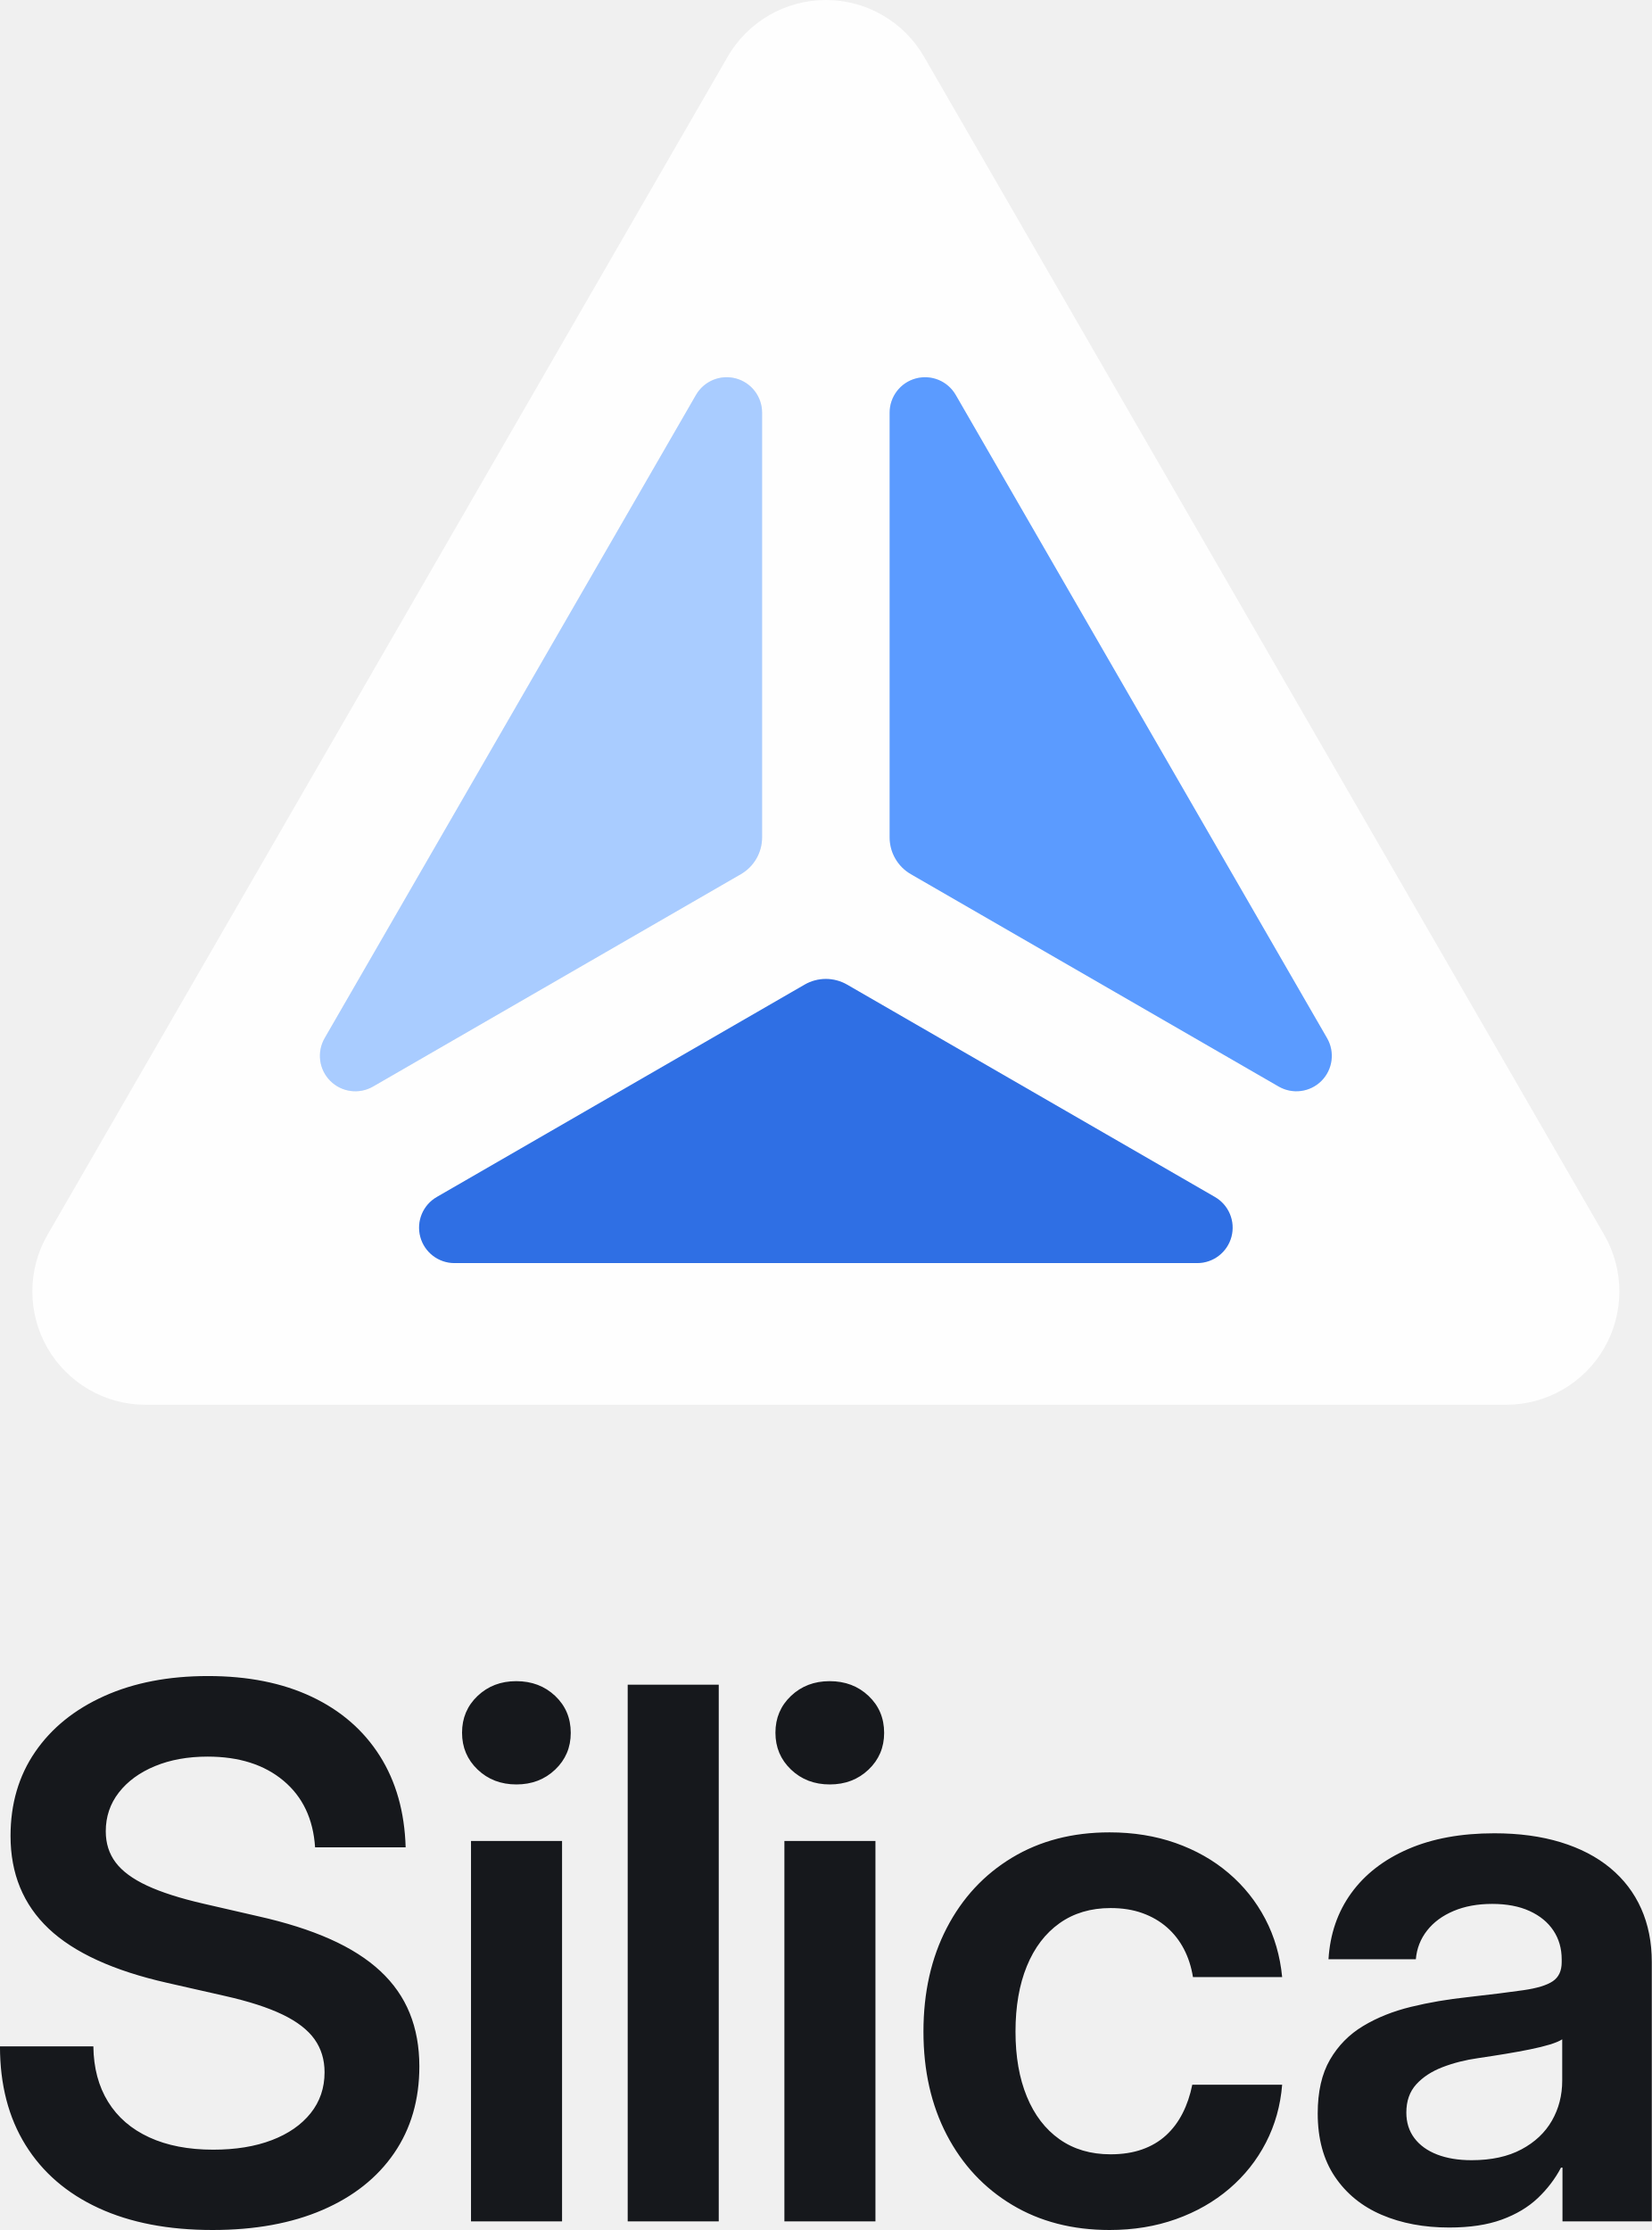
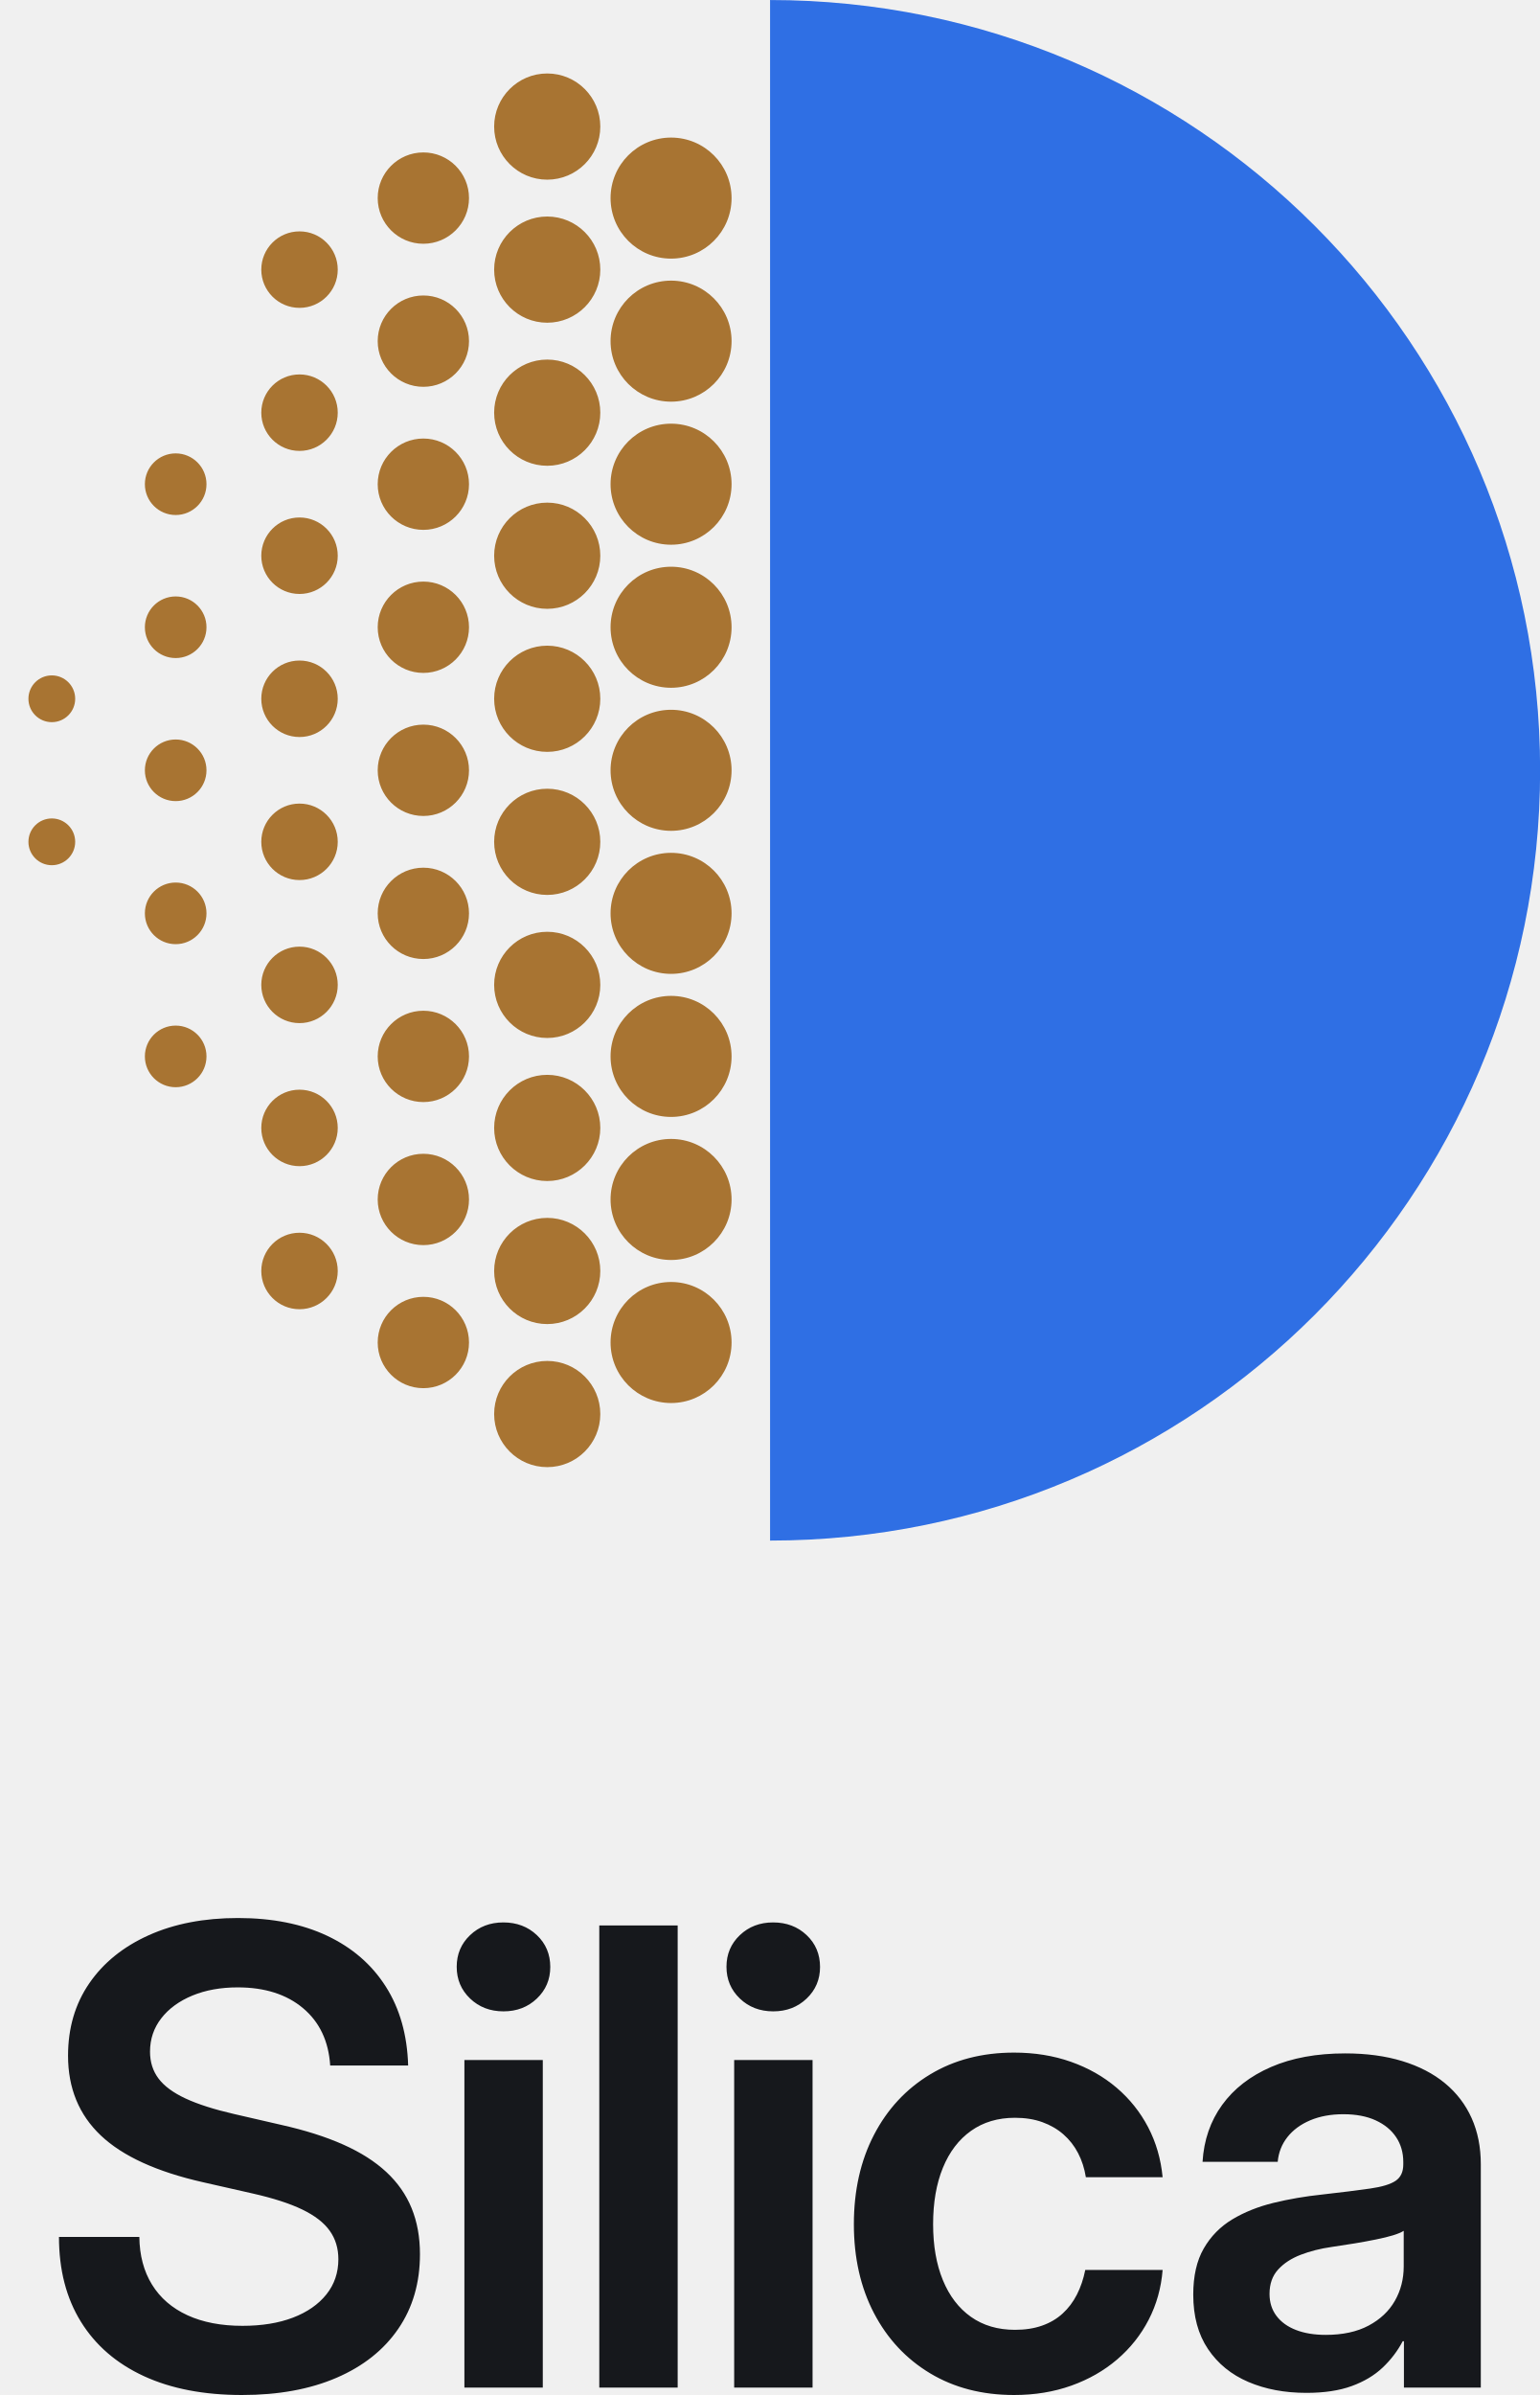
- <svg xmlns="http://www.w3.org/2000/svg" width="75.251" height="101.586" viewBox="0 0 75.251 101.586">
-   <g transform="translate(-3.691 -4.843) scale(1.291)">
-     <path fill="#FFFFFF" fill-opacity="0.92" fill-rule="evenodd" d="M28.536 5.751A4 4 0 0 1 35.464 5.751L59.464 47.321A4 4 0 0 1 56 53.321L8 53.321A4 4 0 0 1 4.536 47.321ZM29.75 18.313A1.25 1.25 0 0 0 27.417 17.688L14.315 40.383A1.25 1.25 0 0 0 16.022 42.091L29 34.598A1.5 1.5 0 0 0 29.75 33.299ZM36.583 17.688A1.25 1.25 0 0 0 34.25 18.313L34.25 33.299A1.5 1.5 0 0 0 35 34.598L47.978 42.091A1.25 1.25 0 0 0 49.685 40.383ZM32.75 38.495A1.5 1.5 0 0 0 31.25 38.495L18.272 45.988A1.25 1.25 0 0 0 18.897 48.321L45.103 48.321A1.25 1.25 0 0 0 45.728 45.988Z" />
-     <path fill="#A9CCFF" d="M29.75 18.313A1.25 1.25 0 0 0 27.417 17.688L14.315 40.383A1.25 1.25 0 0 0 16.022 42.091L29 34.598A1.5 1.5 0 0 0 29.75 33.299Z" />
-     <path fill="#5B9BFF" d="M36.583 17.688A1.25 1.25 0 0 0 34.25 18.313L34.25 33.299A1.5 1.5 0 0 0 35 34.598L47.978 42.091A1.25 1.25 0 0 0 49.685 40.383Z" />
-     <path fill="#2F6FE4" d="M32.75 38.495A1.5 1.5 0 0 0 31.25 38.495L18.272 45.988A1.25 1.25 0 0 0 18.897 48.321L45.103 48.321A1.25 1.25 0 0 0 45.728 45.988Z" />
+ <svg xmlns="http://www.w3.org/2000/svg" width="64" height="99.509" viewBox="0 0 64 99.509">
+   <g transform="translate(-4.571 -4.571) scale(1.143)">
+     <path fill="#2F6FE4" d="M32 4A28 28 0 0 1 32 60Z" />
+     <path fill="#A87432" d="M26.2 11.2A2.2 2.2 0 1 0 30.6 11.2A2.2 2.2 0 1 0 26.2 11.2ZM26.2 16.4A2.2 2.2 0 1 0 30.6 16.4A2.2 2.2 0 1 0 26.2 16.4ZM26.2 21.6A2.2 2.2 0 1 0 30.6 21.6A2.2 2.2 0 1 0 26.2 21.6ZM26.2 26.8A2.2 2.2 0 1 0 30.6 26.8A2.2 2.2 0 1 0 26.2 26.8ZM26.2 32A2.2 2.2 0 1 0 30.6 32A2.2 2.2 0 1 0 26.2 32ZM26.2 37.2A2.2 2.2 0 1 0 30.6 37.2A2.2 2.2 0 1 0 26.2 37.2ZM26.2 42.4A2.2 2.2 0 1 0 30.6 42.4A2.2 2.2 0 1 0 26.2 42.4ZM26.2 47.6A2.2 2.2 0 1 0 30.6 47.6A2.2 2.2 0 1 0 26.2 47.6ZM26.2 52.8A2.2 2.2 0 1 0 30.6 52.8A2.2 2.2 0 1 0 26.2 52.8ZM21.967 8.6A1.93 1.93 0 1 0 25.827 8.6A1.93 1.93 0 1 0 21.967 8.6ZM21.967 13.8A1.93 1.93 0 1 0 25.827 13.8A1.93 1.93 0 1 0 21.967 13.8ZM21.967 19A1.93 1.93 0 1 0 25.827 19A1.93 1.93 0 1 0 21.967 19ZM21.967 24.2A1.93 1.93 0 1 0 25.827 24.2A1.93 1.93 0 1 0 21.967 24.2ZM21.967 29.4A1.93 1.93 0 1 0 25.827 29.4A1.93 1.93 0 1 0 21.967 29.4ZM21.967 34.6A1.93 1.93 0 1 0 25.827 34.6A1.93 1.93 0 1 0 21.967 34.6ZM21.967 39.8A1.93 1.93 0 1 0 25.827 39.8A1.93 1.93 0 1 0 21.967 39.8ZM21.967 45A1.93 1.93 0 1 0 25.827 45A1.93 1.93 0 1 0 21.967 45ZM21.967 50.2A1.93 1.93 0 1 0 25.827 50.2A1.93 1.93 0 1 0 21.967 50.2ZM21.967 55.4A1.93 1.93 0 1 0 25.827 55.4A1.93 1.93 0 1 0 21.967 55.4ZM17.733 11.2A1.66 1.66 0 1 0 21.053 11.2A1.66 1.66 0 1 0 17.733 11.2ZM17.733 16.4A1.66 1.66 0 1 0 21.053 16.4A1.66 1.66 0 1 0 17.733 16.4ZM17.733 21.6A1.66 1.66 0 1 0 21.053 21.6A1.66 1.66 0 1 0 17.733 21.6ZM17.733 26.8A1.66 1.66 0 1 0 21.053 26.8A1.66 1.66 0 1 0 17.733 26.8ZM17.733 32A1.66 1.66 0 1 0 21.053 32A1.66 1.66 0 1 0 17.733 32ZM17.733 37.2A1.66 1.66 0 1 0 21.053 37.2A1.66 1.66 0 1 0 17.733 37.2ZM17.733 42.4A1.66 1.66 0 1 0 21.053 42.4A1.66 1.66 0 1 0 17.733 42.4ZM17.733 47.6A1.66 1.66 0 1 0 21.053 47.6A1.66 1.66 0 1 0 17.733 47.6ZM17.733 52.8A1.66 1.66 0 1 0 21.053 52.8A1.66 1.66 0 1 0 17.733 52.8ZM13.5 13.8A1.39 1.39 0 1 0 16.28 13.8A1.39 1.39 0 1 0 13.5 13.8ZM13.5 19A1.39 1.39 0 1 0 16.28 19A1.39 1.39 0 1 0 13.5 19ZM13.5 24.2A1.39 1.39 0 1 0 16.28 24.2A1.39 1.39 0 1 0 13.5 24.2ZM13.5 29.4A1.39 1.39 0 1 0 16.28 29.4A1.39 1.39 0 1 0 13.5 29.4ZM13.5 34.6A1.39 1.39 0 1 0 16.28 34.6A1.39 1.39 0 1 0 13.5 34.6ZM13.5 39.8A1.39 1.39 0 1 0 16.28 39.8A1.39 1.39 0 1 0 13.5 39.8ZM13.5 45A1.39 1.39 0 1 0 16.28 45A1.39 1.39 0 1 0 13.5 45ZM13.5 50.2A1.39 1.39 0 1 0 16.28 50.2A1.39 1.39 0 1 0 13.5 50.2ZM9.267 21.6A1.12 1.12 0 1 0 11.507 21.6A1.12 1.12 0 1 0 9.267 21.6ZM9.267 26.8A1.12 1.12 0 1 0 11.507 26.8A1.12 1.12 0 1 0 9.267 26.8ZM9.267 32A1.12 1.12 0 1 0 11.507 32A1.12 1.12 0 1 0 9.267 32ZM9.267 37.2A1.12 1.12 0 1 0 11.507 37.2A1.12 1.12 0 1 0 9.267 37.2ZM9.267 42.4A1.12 1.12 0 1 0 11.507 42.4A1.12 1.12 0 1 0 9.267 42.4ZM5.033 29.4A0.85 0.85 0 1 0 6.733 29.4A0.85 0.85 0 1 0 5.033 29.4ZM5.033 34.6A0.85 0.85 0 1 0 6.733 34.6A0.85 0.85 0 1 0 5.033 34.6Z" />
  </g>
-   <path fill="#16181C" d="M9.681 101.586Q6.658 101.586 4.491 100.586Q2.323 99.586 1.161 97.711Q-0.001 95.836 -0.001 93.222H4.253Q4.271 94.69 4.924 95.747Q5.577 96.804 6.798 97.365Q8.018 97.927 9.711 97.927Q11.245 97.927 12.38 97.493Q13.515 97.06 14.15 96.266Q14.785 95.472 14.785 94.401Q14.785 93.538 14.327 92.895Q13.869 92.253 12.872 91.772Q11.876 91.292 10.246 90.924L7.618 90.328Q3.948 89.498 2.214 87.855Q0.48 86.212 0.48 83.636Q0.48 81.442 1.601 79.807Q2.723 78.173 4.75 77.262Q6.778 76.351 9.475 76.351Q12.201 76.351 14.195 77.292Q16.189 78.234 17.298 79.982Q18.407 81.73 18.479 84.153H14.353Q14.228 82.222 12.916 81.121Q11.604 80.021 9.459 80.021Q8.108 80.021 7.06 80.454Q6.012 80.888 5.415 81.655Q4.818 82.422 4.818 83.423Q4.818 84.245 5.269 84.844Q5.72 85.443 6.7 85.899Q7.68 86.355 9.269 86.721L11.753 87.292Q13.653 87.717 15.04 88.335Q16.426 88.953 17.326 89.791Q18.226 90.629 18.664 91.709Q19.103 92.79 19.103 94.134Q19.103 96.41 17.954 98.086Q16.805 99.762 14.69 100.674Q12.576 101.586 9.681 101.586ZM21.456 101.192V83.865H25.604V101.192H21.456ZM23.524 81.289Q22.465 81.289 21.756 80.61Q21.048 79.932 21.048 78.932Q21.048 77.93 21.756 77.257Q22.465 76.584 23.516 76.584Q24.581 76.584 25.291 77.257Q26 77.929 26 78.94Q26 79.937 25.29 80.613Q24.579 81.289 23.524 81.289ZM32.742 76.744V101.192H28.594V76.744H32.742ZM35.732 101.192V83.865H39.88V101.192H35.732ZM37.8 81.289Q36.741 81.289 36.032 80.61Q35.324 79.932 35.324 78.932Q35.324 77.93 36.032 77.257Q36.741 76.584 37.793 76.584Q38.858 76.584 39.567 77.257Q40.276 77.929 40.276 78.94Q40.276 79.937 39.566 80.613Q38.856 81.289 37.8 81.289ZM50.544 101.586Q48.013 101.586 46.102 100.438Q44.191 99.29 43.129 97.253Q42.067 95.215 42.067 92.55Q42.067 89.874 43.129 87.826Q44.191 85.778 46.102 84.625Q48.013 83.472 50.544 83.472Q52.174 83.472 53.554 83.958Q54.933 84.445 55.969 85.328Q57.006 86.211 57.637 87.414Q58.268 88.617 58.407 90.065H54.344Q54.232 89.365 53.933 88.79Q53.634 88.215 53.157 87.797Q52.679 87.38 52.039 87.15Q51.4 86.92 50.591 86.92Q49.239 86.92 48.266 87.611Q47.294 88.302 46.777 89.566Q46.26 90.83 46.26 92.55Q46.26 94.253 46.777 95.51Q47.294 96.766 48.264 97.452Q49.234 98.138 50.591 98.138Q51.4 98.138 52.029 97.915Q52.658 97.693 53.115 97.275Q53.571 96.858 53.87 96.272Q54.169 95.686 54.313 94.969H58.407Q58.291 96.397 57.669 97.602Q57.047 98.808 56.003 99.702Q54.958 100.596 53.57 101.091Q52.182 101.586 50.544 101.586ZM66.018 101.473Q64.289 101.473 62.939 100.894Q61.589 100.315 60.808 99.156Q60.027 97.998 60.027 96.275Q60.027 94.794 60.583 93.832Q61.139 92.87 62.092 92.296Q63.044 91.721 64.274 91.421Q65.504 91.122 66.836 90.981Q68.446 90.799 69.389 90.663Q70.331 90.528 70.736 90.253Q71.141 89.979 71.141 89.388V89.259Q71.141 88.514 70.764 87.946Q70.387 87.379 69.679 87.055Q68.971 86.731 67.975 86.731Q66.978 86.731 66.217 87.053Q65.455 87.375 65.009 87.944Q64.562 88.512 64.497 89.251H60.518Q60.624 87.524 61.556 86.238Q62.488 84.952 64.144 84.233Q65.8 83.514 68.07 83.514Q69.757 83.514 71.091 83.921Q72.426 84.328 73.352 85.095Q74.279 85.861 74.762 86.944Q75.245 88.027 75.245 89.377V101.192H71.177V98.743H71.111Q70.705 99.514 70.051 100.134Q69.396 100.754 68.412 101.113Q67.428 101.473 66.018 101.473ZM67.038 98.406Q68.384 98.406 69.306 97.914Q70.228 97.423 70.696 96.604Q71.165 95.785 71.165 94.783V92.9Q70.971 93.024 70.596 93.138Q70.22 93.252 69.703 93.357Q69.187 93.462 68.584 93.562Q67.981 93.662 67.343 93.755Q66.46 93.88 65.713 94.168Q64.967 94.455 64.515 94.952Q64.064 95.449 64.064 96.238Q64.064 96.913 64.43 97.4Q64.797 97.888 65.465 98.147Q66.134 98.406 67.038 98.406Z" />
+   <path fill="#16181C" d="M10.055 99.509Q7.68 99.509 5.978 98.724Q4.275 97.938 3.363 96.466Q2.451 94.994 2.451 92.941H5.791Q5.805 94.093 6.318 94.923Q6.831 95.754 7.79 96.195Q8.748 96.635 10.078 96.635Q11.283 96.635 12.174 96.295Q13.065 95.954 13.564 95.331Q14.063 94.707 14.063 93.867Q14.063 93.188 13.703 92.684Q13.343 92.179 12.561 91.802Q11.778 91.425 10.498 91.136L8.434 90.668Q5.552 90.016 4.19 88.726Q2.828 87.436 2.828 85.412Q2.828 83.689 3.709 82.406Q4.59 81.122 6.182 80.406Q7.774 79.691 9.892 79.691Q12.033 79.691 13.599 80.43Q15.165 81.17 16.036 82.543Q16.907 83.915 16.963 85.818H13.723Q13.625 84.302 12.595 83.437Q11.565 82.573 9.88 82.573Q8.819 82.573 7.996 82.913Q7.173 83.254 6.704 83.856Q6.235 84.459 6.235 85.245Q6.235 85.89 6.589 86.361Q6.943 86.832 7.713 87.19Q8.483 87.548 9.731 87.835L11.681 88.284Q13.174 88.618 14.263 89.103Q15.352 89.588 16.058 90.246Q16.765 90.904 17.109 91.752Q17.454 92.601 17.454 93.657Q17.454 95.445 16.551 96.761Q15.649 98.077 13.988 98.793Q12.328 99.509 10.055 99.509ZM19.301 99.2V85.592H22.559V99.2H19.301ZM20.926 83.569Q20.094 83.569 19.537 83.036Q18.981 82.504 18.981 81.718Q18.981 80.931 19.537 80.403Q20.094 79.874 20.92 79.874Q21.756 79.874 22.313 80.402Q22.87 80.93 22.87 81.724Q22.87 82.507 22.312 83.038Q21.755 83.569 20.926 83.569ZM28.165 80V99.2H24.907V80H28.165ZM30.513 99.2V85.592H33.771V99.2H30.513ZM32.137 83.569Q31.305 83.569 30.749 83.036Q30.193 82.504 30.193 81.718Q30.193 80.931 30.749 80.403Q31.305 79.874 32.131 79.874Q32.968 79.874 33.525 80.402Q34.082 80.93 34.082 81.724Q34.082 82.507 33.524 83.038Q32.966 83.569 32.137 83.569ZM42.146 99.509Q40.158 99.509 38.657 98.608Q37.157 97.706 36.322 96.106Q35.488 94.506 35.488 92.413Q35.488 90.311 36.322 88.703Q37.157 87.094 38.657 86.189Q40.158 85.283 42.146 85.283Q43.426 85.283 44.509 85.665Q45.592 86.048 46.406 86.741Q47.221 87.435 47.716 88.379Q48.211 89.324 48.32 90.461H45.13Q45.042 89.911 44.807 89.46Q44.572 89.008 44.197 88.68Q43.822 88.353 43.32 88.172Q42.818 87.991 42.183 87.991Q41.12 87.991 40.357 88.534Q39.593 89.077 39.187 90.07Q38.781 91.062 38.781 92.413Q38.781 93.75 39.187 94.737Q39.593 95.724 40.355 96.263Q41.117 96.801 42.183 96.801Q42.818 96.801 43.312 96.626Q43.806 96.452 44.164 96.124Q44.523 95.796 44.758 95.336Q44.992 94.876 45.105 94.313H48.32Q48.23 95.434 47.741 96.381Q47.253 97.327 46.432 98.03Q45.612 98.732 44.522 99.121Q43.432 99.509 42.146 99.509ZM54.298 99.42Q52.94 99.42 51.88 98.965Q50.82 98.511 50.207 97.601Q49.593 96.691 49.593 95.338Q49.593 94.175 50.03 93.42Q50.466 92.664 51.214 92.213Q51.963 91.762 52.929 91.526Q53.894 91.291 54.94 91.181Q56.205 91.038 56.945 90.931Q57.685 90.825 58.004 90.609Q58.322 90.394 58.322 89.929V89.828Q58.322 89.243 58.025 88.797Q57.729 88.352 57.173 88.097Q56.617 87.843 55.835 87.843Q55.052 87.843 54.454 88.096Q53.856 88.349 53.505 88.795Q53.155 89.241 53.103 89.822H49.979Q50.062 88.466 50.794 87.456Q51.525 86.446 52.826 85.881Q54.127 85.316 55.909 85.316Q57.234 85.316 58.282 85.636Q59.33 85.956 60.058 86.558Q60.785 87.16 61.165 88.01Q61.544 88.86 61.544 89.921V99.2H58.349V97.276H58.298Q57.979 97.882 57.465 98.369Q56.951 98.856 56.178 99.138Q55.405 99.42 54.298 99.42ZM55.099 97.011Q56.156 97.011 56.88 96.626Q57.604 96.24 57.972 95.597Q58.34 94.953 58.34 94.166V92.688Q58.188 92.785 57.893 92.875Q57.598 92.964 57.192 93.046Q56.787 93.129 56.313 93.208Q55.839 93.286 55.338 93.359Q54.645 93.458 54.059 93.683Q53.472 93.909 53.118 94.299Q52.763 94.689 52.763 95.309Q52.763 95.839 53.051 96.222Q53.339 96.605 53.864 96.808Q54.389 97.011 55.099 97.011Z" />
</svg>
